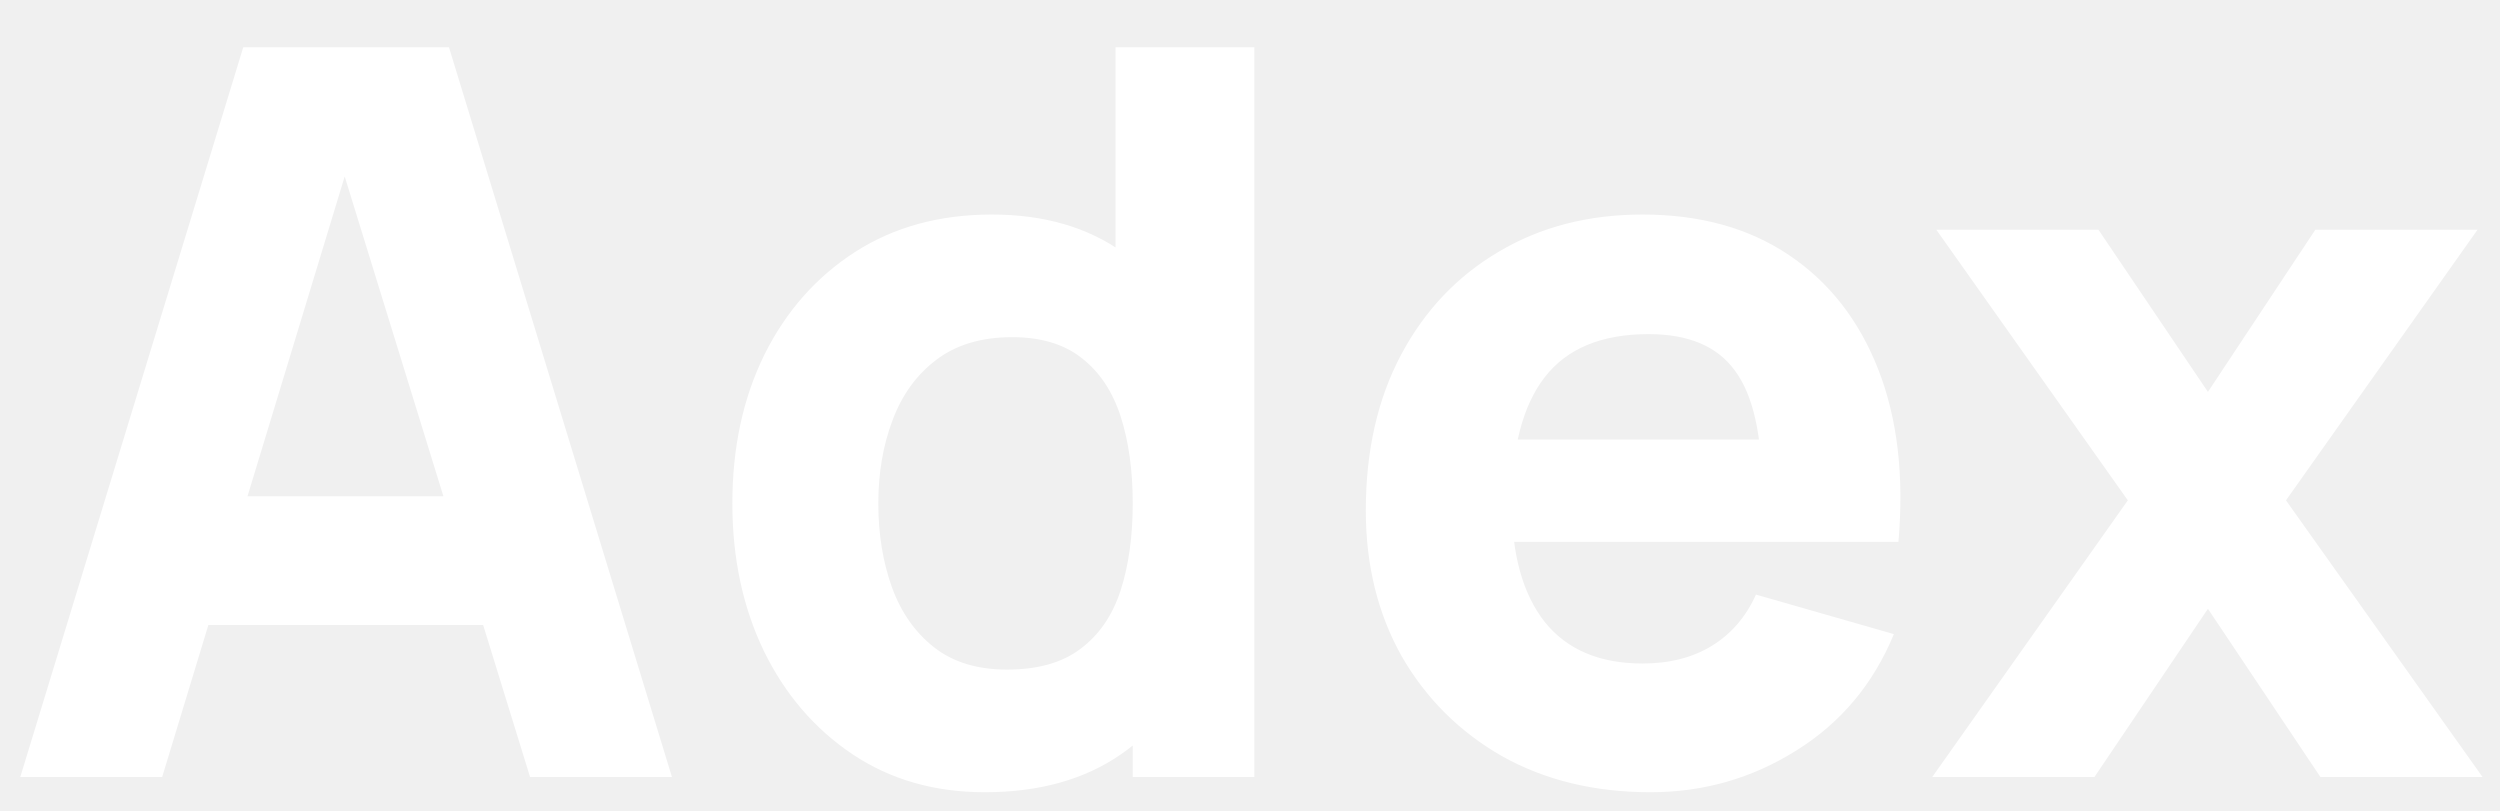
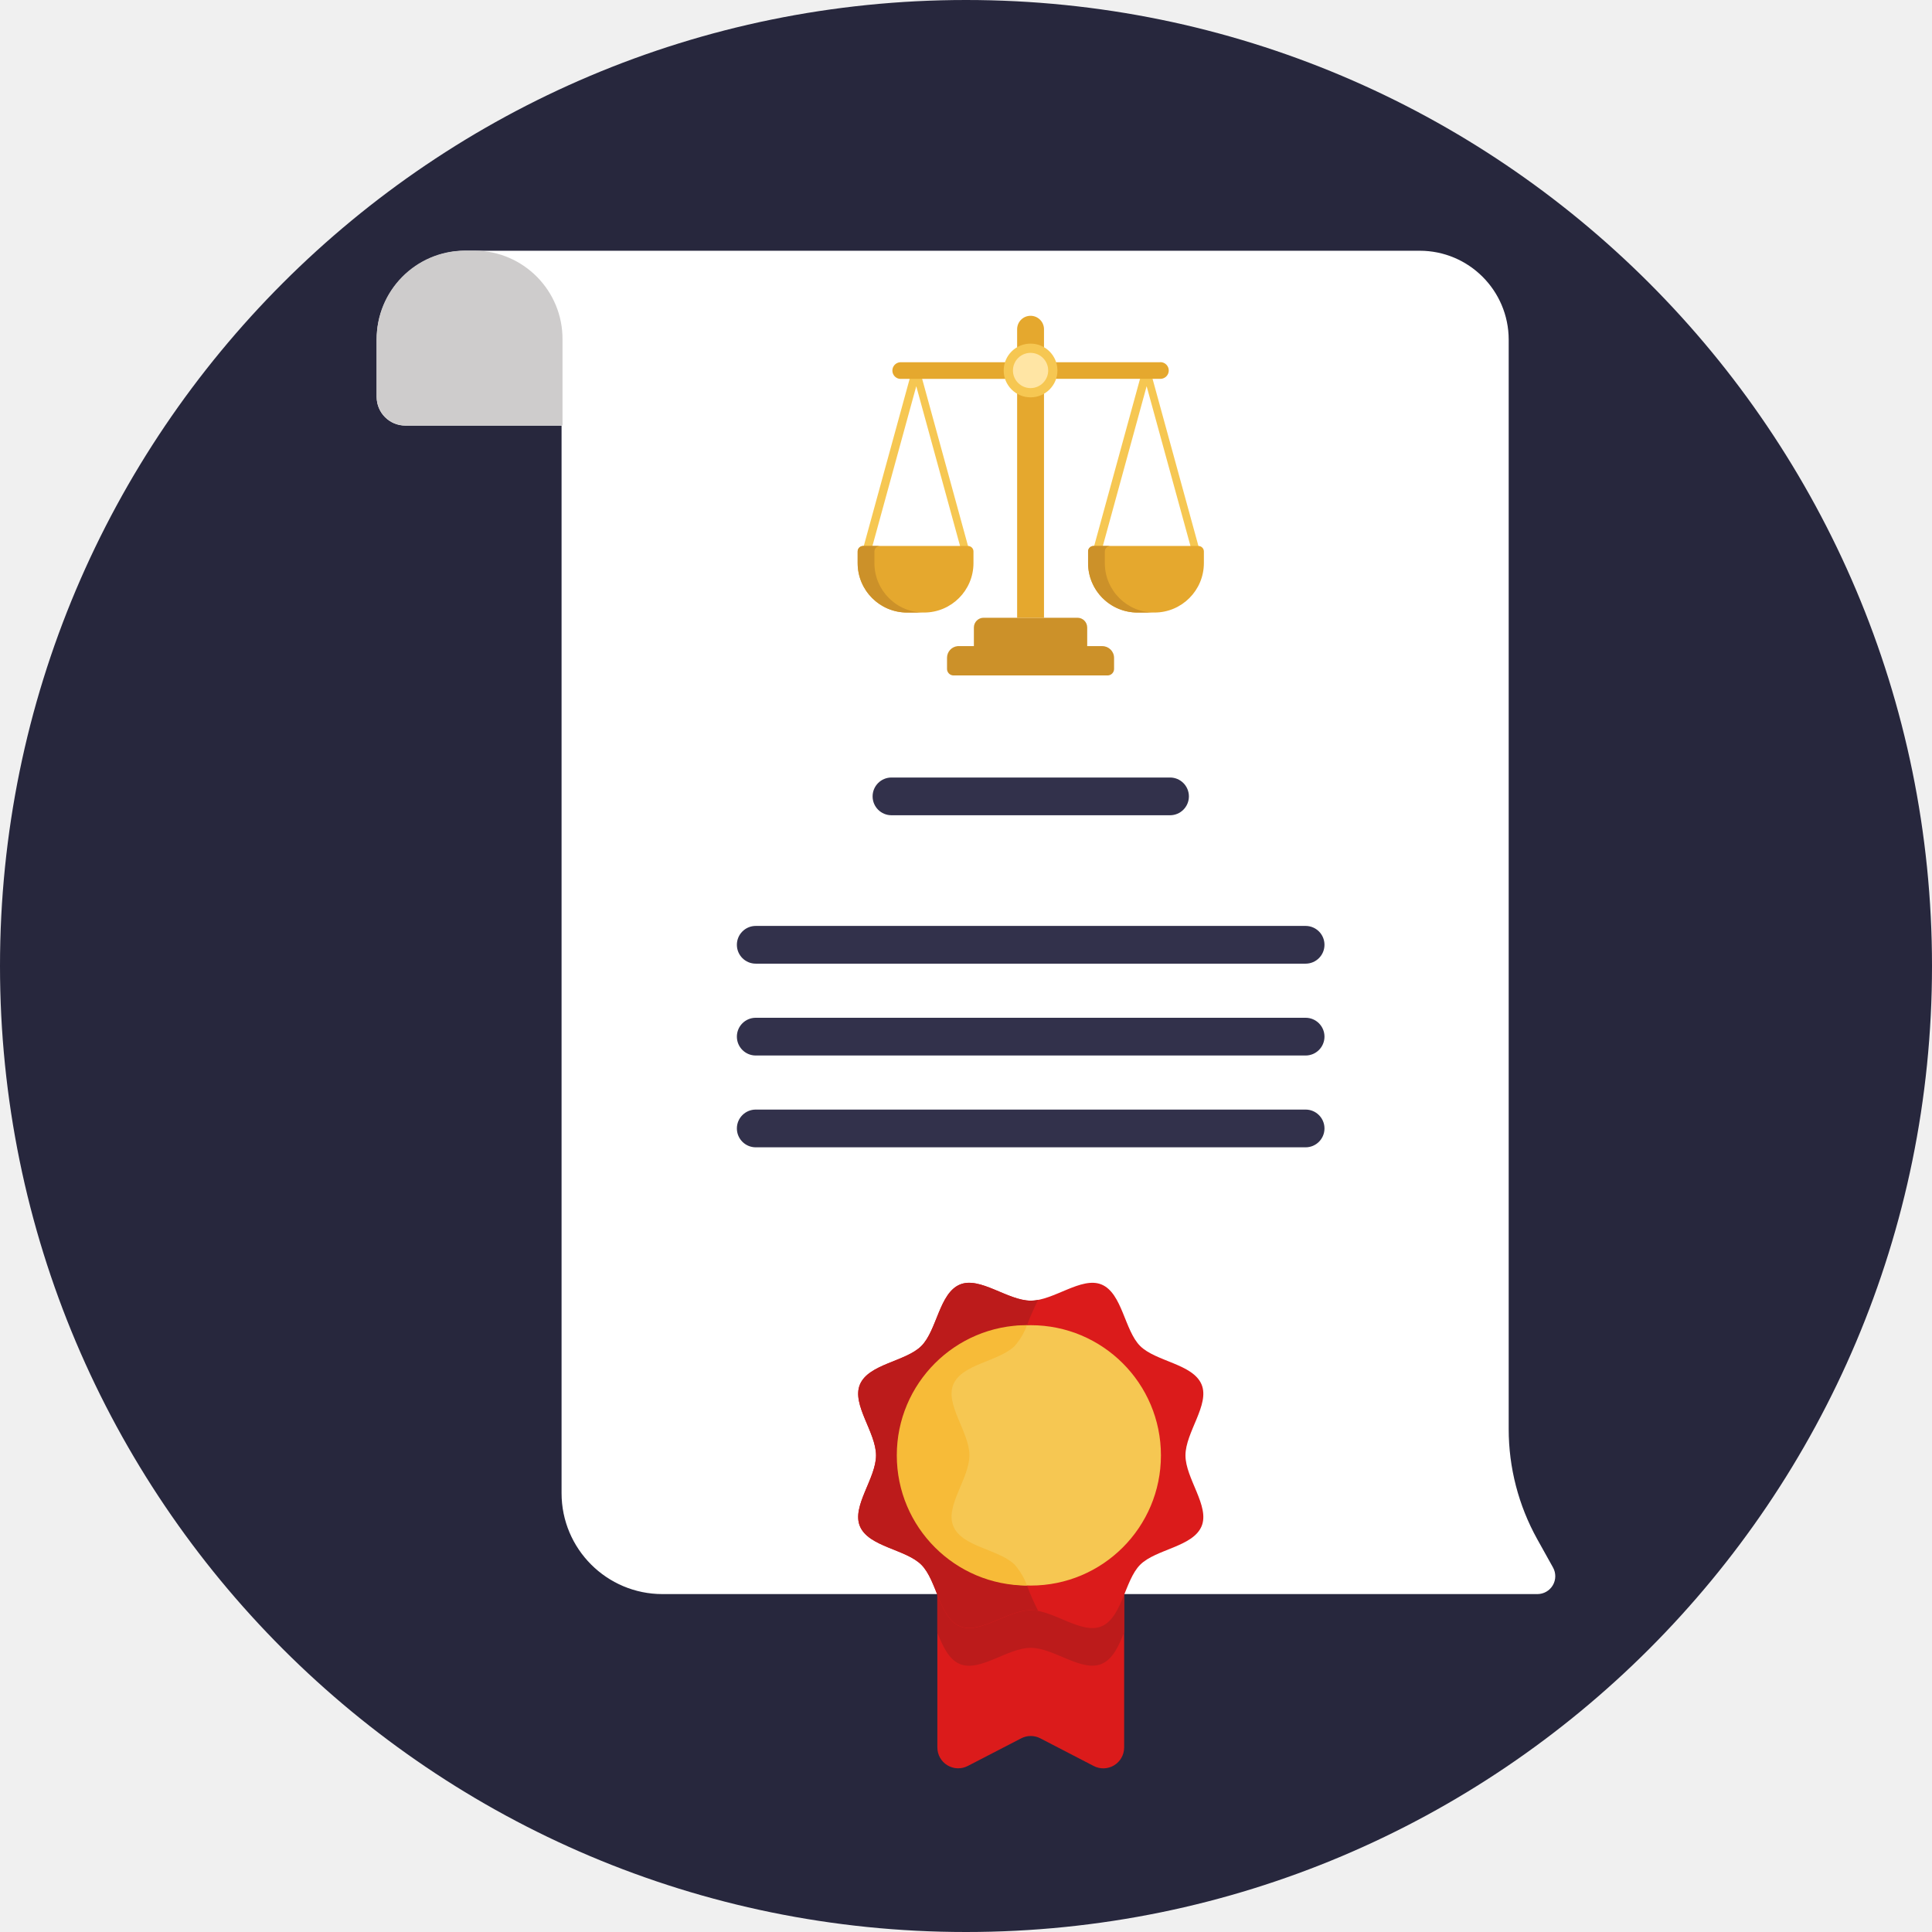
- <svg xmlns="http://www.w3.org/2000/svg" width="74" height="24" viewBox="0 0 74 24" fill="none">
-   <g clip-path="url(#clip0_1_8)">
-     <path d="M0.6 23L7.2 1.4H13.29L19.89 23H15.69L9.81 3.95H10.59L4.8 23H0.6ZM4.56 18.5V14.69H15.96V18.5H4.56ZM29.148 23.45C27.659 23.45 26.354 23.075 25.233 22.325C24.113 21.575 23.238 20.555 22.608 19.265C21.988 17.975 21.678 16.52 21.678 14.9C21.678 13.25 21.994 11.785 22.623 10.505C23.264 9.215 24.159 8.2 25.308 7.46C26.459 6.72 27.808 6.35 29.358 6.35C30.898 6.35 32.194 6.725 33.243 7.475C34.294 8.225 35.089 9.245 35.629 10.535C36.169 11.825 36.438 13.28 36.438 14.9C36.438 16.52 36.163 17.975 35.614 19.265C35.074 20.555 34.264 21.575 33.184 22.325C32.103 23.075 30.759 23.45 29.148 23.45ZM29.808 19.82C30.718 19.82 31.444 19.615 31.983 19.205C32.533 18.795 32.928 18.22 33.169 17.48C33.408 16.74 33.529 15.88 33.529 14.9C33.529 13.92 33.408 13.06 33.169 12.32C32.928 11.58 32.544 11.005 32.014 10.595C31.494 10.185 30.808 9.98 29.959 9.98C29.049 9.98 28.299 10.205 27.709 10.655C27.128 11.095 26.698 11.69 26.419 12.44C26.139 13.18 25.998 14 25.998 14.9C25.998 15.81 26.134 16.64 26.404 17.39C26.674 18.13 27.088 18.72 27.648 19.16C28.209 19.6 28.928 19.82 29.808 19.82ZM33.529 23V11.9H33.019V1.4H37.129V23H33.529ZM48.858 23.45C47.199 23.45 45.733 23.095 44.464 22.385C43.203 21.665 42.214 20.68 41.493 19.43C40.783 18.17 40.428 16.73 40.428 15.11C40.428 13.34 40.779 11.8 41.478 10.49C42.178 9.18 43.144 8.165 44.373 7.445C45.603 6.715 47.019 6.35 48.618 6.35C50.319 6.35 51.764 6.75 52.953 7.55C54.144 8.35 55.023 9.475 55.593 10.925C56.163 12.375 56.364 14.08 56.194 16.04H52.158V14.54C52.158 12.89 51.894 11.705 51.364 10.985C50.843 10.255 49.989 9.89 48.798 9.89C47.408 9.89 46.383 10.315 45.724 11.165C45.074 12.005 44.748 13.25 44.748 14.9C44.748 16.41 45.074 17.58 45.724 18.41C46.383 19.23 47.349 19.64 48.618 19.64C49.419 19.64 50.103 19.465 50.673 19.115C51.243 18.765 51.678 18.26 51.978 17.6L56.059 18.77C55.449 20.25 54.483 21.4 53.163 22.22C51.853 23.04 50.419 23.45 48.858 23.45ZM43.489 16.04V13.01H54.228V16.04H43.489ZM57.194 23L62.984 14.81L57.315 6.8H62.114L65.355 11.6L68.534 6.8H73.335L67.665 14.81L73.484 23H68.684L65.355 18.02L61.995 23H57.194Z" fill="white" />
+ <svg xmlns="http://www.w3.org/2000/svg" viewBox="0 0 512 512">
+   <defs>
+     <style>.cls-1{fill:#27273d;}.cls-2{fill:#fff;}.cls-3{fill:#cecccc;}.cls-4{fill:#db1b1b;}.cls-5{fill:#bc1b1b;}.cls-6{fill:#f6c752;}.cls-7{fill:#f7bb38;}.cls-8{fill:#32314b;}.cls-9{fill:#e5a82e;}.cls-10{fill:#cc9129;}.cls-11{fill:#ffe5a4;}</style>
+   </defs>
+   <g id="BULINE">
+     <circle class="cls-1" cx="256" cy="256" r="256" />
  </g>
-   <defs>
-     <clipPath id="clip0_1_8">
-       <rect width="74" height="24" fill="white" />
-     </clipPath>
-   </defs>
+   <g id="Icons">
+     <path class="cls-2" d="M407.43,422.45H175.57a26.75,26.75,0,0,1-26.75-26.75V112.79H107.4a7.59,7.59,0,0,1-7.58-7.59V90A23.59,23.59,0,0,1,123.4,66.45H376.24A23.59,23.59,0,0,1,399.82,90V378.75a60,60,0,0,0,7.55,29.12l4.2,7.54A4.74,4.74,0,0,1,407.43,422.45Z" />
+     <path class="cls-3" d="M149.07,90v22.75H107.41a7.59,7.59,0,0,1-7.59-7.59V90a23.41,23.41,0,0,1,23.23-23.58h2.8A23.41,23.41,0,0,1,149.07,90Z" />
+     <path class="cls-4" d="M297.91,395.69v67.42a5.52,5.52,0,0,1-8.06,4.9l-14.15-7.33a5.49,5.49,0,0,0-5.08,0L256.47,468a5.52,5.52,0,0,1-8.06-4.9V395.69Z" />
+     <path class="cls-4" d="M232.16,385.69c0,6.1-6.48,13.45-4.28,18.76,2.28,5.5,12.14,6.09,16.29,10.23s4.73,14,10.23,16.29c5.31,2.2,12.66-4.28,18.76-4.28s13.45,6.48,18.76,4.28c5.5-2.28,6.09-12.14,10.23-16.29s14-4.73,16.29-10.23c2.2-5.31-4.28-12.66-4.28-18.76s6.48-13.45,4.28-18.76c-2.28-5.5-12.14-6.09-16.29-10.23s-4.73-14-10.23-16.29c-5.31-2.2-12.66,4.28-18.76,4.28s-13.45-6.48-18.76-4.28c-5.5,2.28-6.09,12.14-10.23,16.29s-14,4.73-16.29,10.23C225.68,372.24,232.16,379.59,232.16,385.69Z" />
+     <path class="cls-5" d="M297.91,422.62v10c-1.46,3.6-3,7.1-6,8.35-5.3,2.2-12.65-4.28-18.75-4.28S259.7,443.17,254.4,441c-3-1.24-4.54-4.74-6-8.33v-10c1.45,3.59,3,7.09,6,8.33,5.3,2.2,12.65-4.28,18.76-4.28s13.45,6.48,18.75,4.28C294.91,429.72,296.45,426.22,297.91,422.62Z" />
+     <path class="cls-5" d="M272.16,420.18a66.05,66.05,0,0,0,2.95,6.7,10.91,10.91,0,0,0-1.95-.19c-6.1,0-13.45,6.48-18.76,4.28-5.5-2.28-6.09-12.14-10.23-16.29s-14-4.73-16.29-10.23c-2.2-5.31,4.28-12.66,4.28-18.76s-6.48-13.45-4.28-18.76c2.28-5.5,12.14-6.09,16.29-10.23s4.73-14,10.23-16.29c5.31-2.2,12.66,4.28,18.76,4.28a10.91,10.91,0,0,0,1.95-.19,66.05,66.05,0,0,0-2.95,6.7,17.18,17.18,0,0,1-3.24,5.5c-4.15,4.14-14,4.73-16.29,10.23-2.2,5.31,4.28,12.66,4.28,18.76s-6.48,13.45-4.28,18.76c2.28,5.5,12.14,6.09,16.29,10.23A17.18,17.18,0,0,1,272.16,420.18Z" />
+     <circle class="cls-6" cx="273.16" cy="385.69" r="34.5" />
+     <path class="cls-7" d="M268.92,414.68a17.18,17.18,0,0,1,3.24,5.5,34.5,34.5,0,0,1,0-69,17.18,17.18,0,0,1-3.24,5.5c-4.15,4.14-14,4.73-16.29,10.23-2.2,5.31,4.28,12.66,4.28,18.76s-6.48,13.45-4.28,18.76C254.91,410,264.77,410.54,268.92,414.68Z" />
+     <path class="cls-8" d="M310.07,216.05H236.25a5,5,0,0,1,0-10h73.82a5,5,0,0,1,0,10Z" />
+     <path class="cls-8" d="M346,255.38H200.28a5,5,0,1,1,0-10H346a5,5,0,0,1,0,10Z" />
+     <path class="cls-8" d="M346,279.72H200.28a5,5,0,1,1,0-10H346a5,5,0,0,1,0,10Z" />
+     <path class="cls-8" d="M346,304.05H200.28a5,5,0,0,1,0-10H346a5,5,0,0,1,0,10Z" />
+     <path class="cls-6" d="M317.66,144.92l-12.9-47s0,0,0,0,0-.08,0-.11a.36.36,0,0,1,0-.09l-.06-.09-.06-.09-.08-.08-.07-.07a.47.47,0,0,0-.09-.06l-.09-.06-.09,0-.12,0h-.09l-.12,0h-.22l-.12,0h-.09l-.11,0-.1,0-.09.05-.09.07a.46.46,0,0,0-.07.07.6.6,0,0,0-.08.08l-.06.08-.06.1a.36.36,0,0,1,0,.09s0,.07,0,.11,0,0,0,0l-12.9,47a1.11,1.11,0,0,0,.78,1.36,1,1,0,0,0,.29,0,1.12,1.12,0,0,0,1.08-.81l11.82-43.12,11.83,43.12a1.1,1.1,0,0,0,1.07.81,1,1,0,0,0,.29,0A1.11,1.11,0,0,0,317.66,144.92Z" />
+     <path class="cls-9" d="M289.79,144.69h27.8a1.45,1.45,0,0,1,1.45,1.45v3.09a13.1,13.1,0,0,1-13.1,13.1h-4.48a13.1,13.1,0,0,1-13.1-13.1v-3.09A1.45,1.45,0,0,1,289.79,144.69Z" />
+     <path class="cls-10" d="M305.9,162.33h-4.45a13.09,13.09,0,0,1-13.1-13.1v-3.09a1.44,1.44,0,0,1,1.44-1.45h4.45a1.45,1.45,0,0,0-1.45,1.45v3.09A13.1,13.1,0,0,0,305.9,162.33Z" />
+     <path class="cls-6" d="M256.6,144.92l-12.9-47s0,0,0,0,0-.08,0-.11l-.05-.09a.26.26,0,0,0,0-.09.31.31,0,0,0-.07-.09l-.07-.08-.08-.07a.24.24,0,0,0-.08-.06.21.21,0,0,0-.1-.06.25.25,0,0,0-.09,0l-.11,0h-.09l-.12,0h-.22l-.12,0h-.09l-.12,0-.09,0-.09.05-.09.07a.23.23,0,0,0-.07.07.3.3,0,0,0-.08.08l-.06.08-.06.1,0,.09a.36.36,0,0,0,0,.11,0,0,0,0,0,0,0l-12.9,47a1.1,1.1,0,0,0,.78,1.36.92.92,0,0,0,.29,0,1.1,1.1,0,0,0,1.07-.81l11.83-43.12,11.82,43.12a1.12,1.12,0,0,0,1.07.81,1,1,0,0,0,.3,0A1.11,1.11,0,0,0,256.6,144.92Z" />
+     <path class="cls-10" d="M292.12,171.23h-4v-4.95a2.58,2.58,0,0,0-2.58-2.57H260.67a2.58,2.58,0,0,0-2.58,2.57v4.95h-4.31a3.11,3.11,0,0,0-2.81,3.11v2.94A1.73,1.73,0,0,0,252.7,179h40.82a1.72,1.72,0,0,0,1.72-1.72v-2.94A3.12,3.12,0,0,0,292.12,171.23Z" />
+     <path class="cls-9" d="M307.37,96h-30.7V87.25a3.56,3.56,0,1,0-7.12,0V96h-30.7a2.21,2.21,0,1,0,0,4.41h30.7v63.32h7.12V100.39h30.7a2.21,2.21,0,1,0,0-4.41Z" />
+     <circle class="cls-6" cx="273.11" cy="98.18" r="7.12" />
+     <circle class="cls-11" cx="273.11" cy="98.18" r="4.67" />
+     <path class="cls-9" d="M228.73,144.69h27.8a1.45,1.45,0,0,1,1.45,1.45v3.09a13.1,13.1,0,0,1-13.1,13.1h-4.48a13.1,13.1,0,0,1-13.1-13.1v-3.09a1.45,1.45,0,0,1,1.45-1.45Z" />
+     <path class="cls-10" d="M244.83,162.33h-4.44a13.1,13.1,0,0,1-13.11-13.1v-3.09a1.45,1.45,0,0,1,1.45-1.45h4.45a1.45,1.45,0,0,0-1.45,1.45v3.09A13.1,13.1,0,0,0,244.83,162.33Z" />
+   </g>
</svg>
